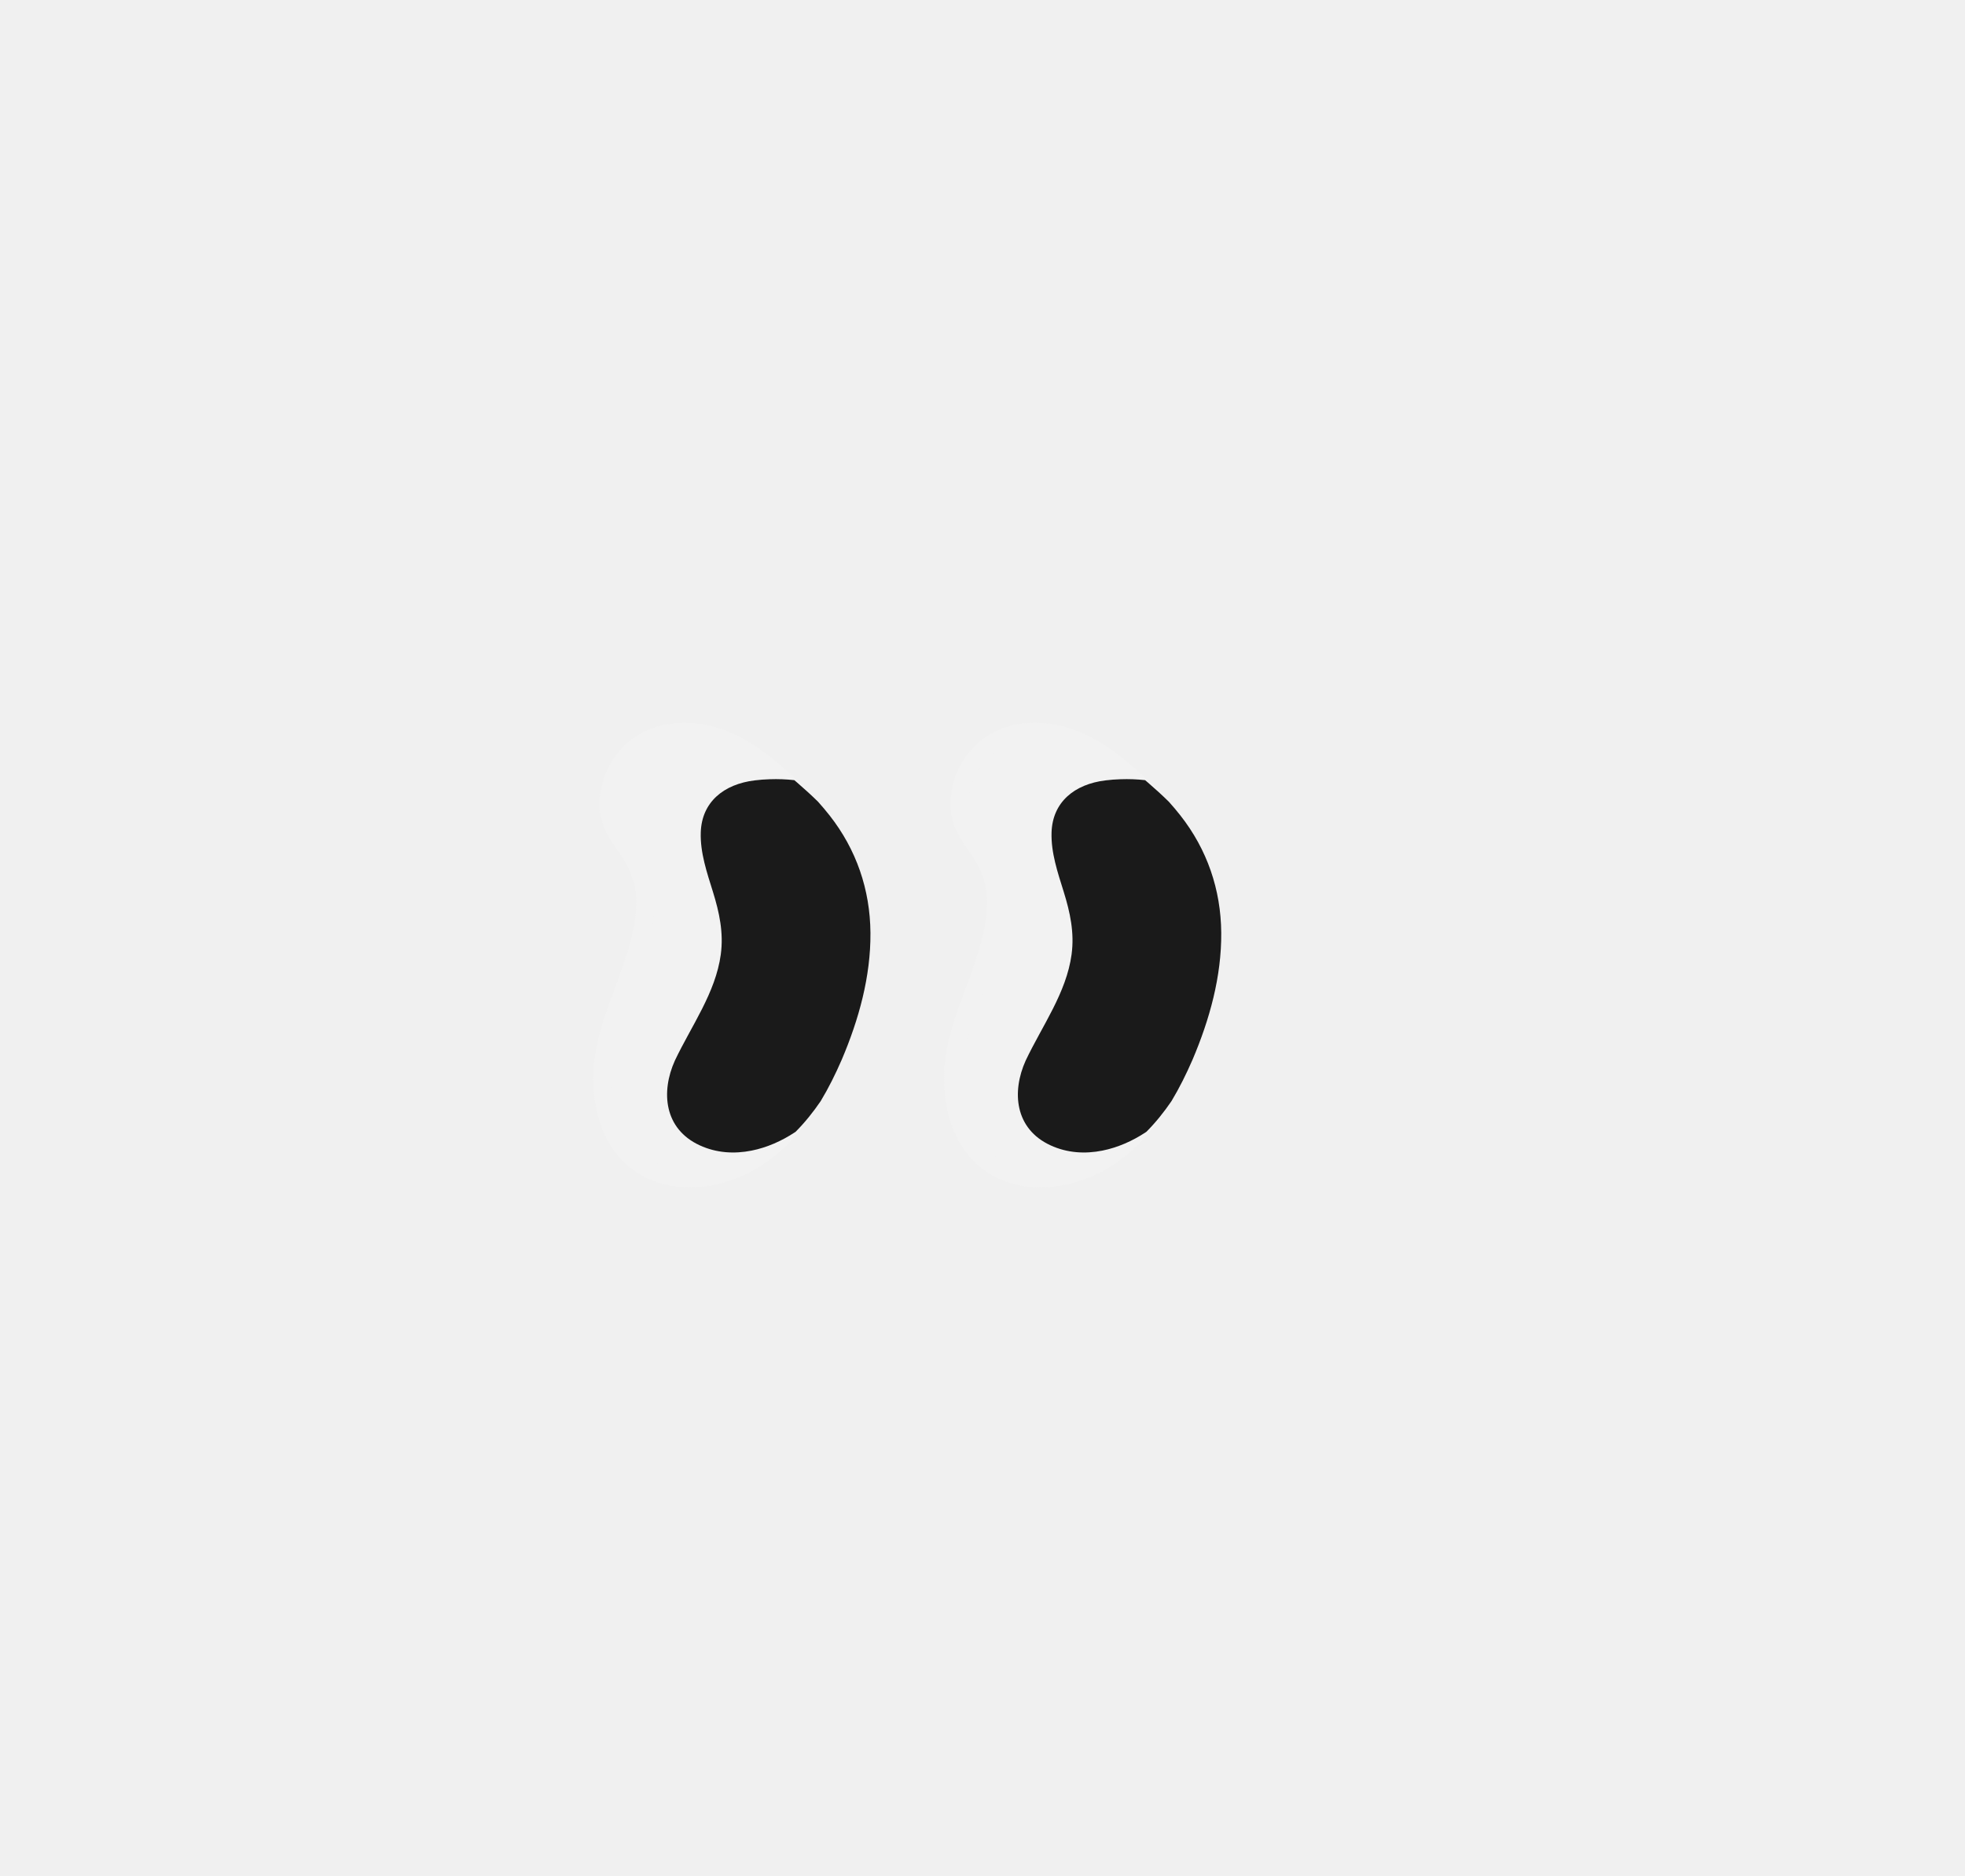
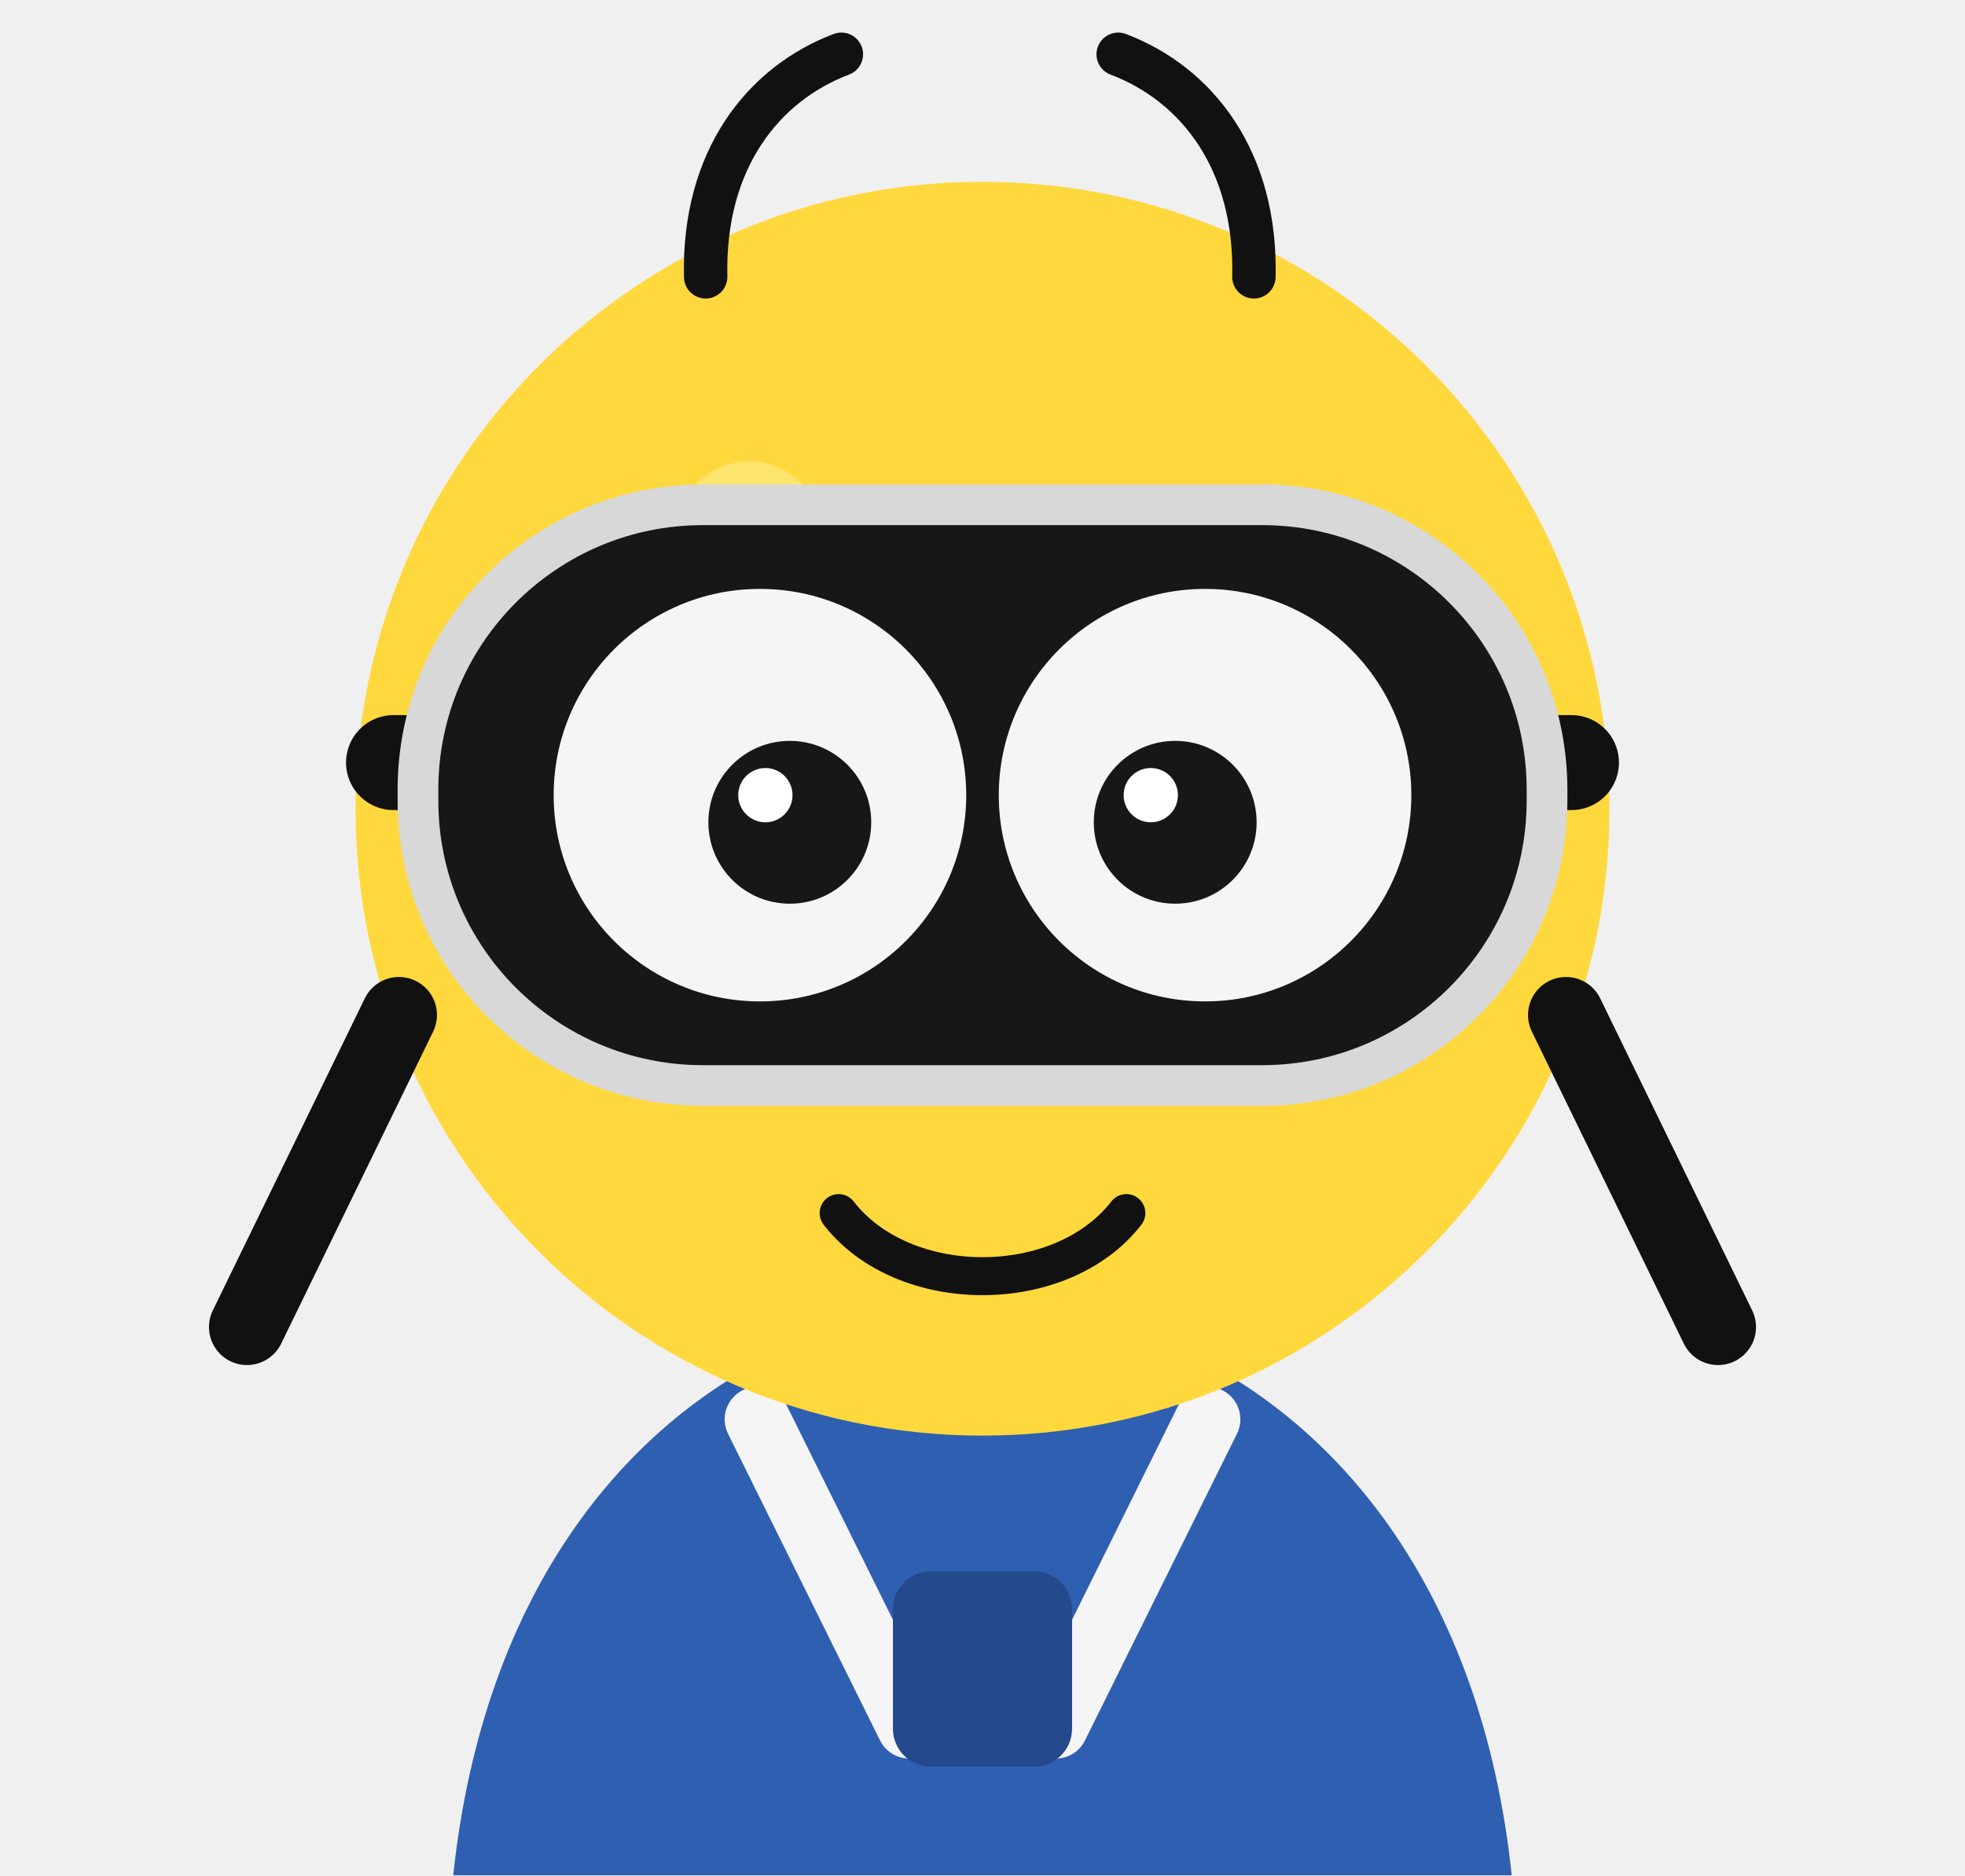
<svg xmlns="http://www.w3.org/2000/svg" width="724" height="691" viewBox="0 0 724 691" fill="none">
-   <path d="M320.715 343.724C320.838 359.862 316.431 375.655 310.169 390.408C310.138 390.482 310.107 390.555 310.07 390.629C307.833 395.777 305.299 400.893 302.372 405.757C296.079 416.243 287.955 425.559 277.045 431.507C262.264 439.554 242.097 440.564 229.523 427.806C219.821 417.961 217.343 402.876 219.161 389.644C221.017 376.135 227.365 363.661 231.267 350.694C233.246 344.106 234.793 337.265 234.398 330.338C233.998 323.381 230.971 317.932 226.94 312.433C222.909 306.929 220.468 301.067 221.042 294.11C221.578 287.632 224.148 281.58 228.352 276.63C238.627 264.543 255.953 264.131 269.612 270.165C277.057 273.453 283.597 278.464 289.644 283.858C293.749 287.515 297.737 291.333 301.41 295.427C302.884 297.065 304.301 298.746 305.663 300.476C315.513 313.012 320.592 327.789 320.715 343.724Z" fill="#F2F2F2" />
-   <path d="M305.663 300.476C304.301 298.746 302.884 297.065 301.41 295.427C297.737 291.333 293.749 287.515 289.644 283.858C283.597 278.464 277.057 273.453 269.612 270.165C255.953 264.131 238.627 264.543 228.352 276.63C224.148 281.58 221.578 287.632 221.042 294.11C220.468 301.067 222.909 306.929 226.94 312.433C230.971 317.932 233.998 323.381 234.398 330.338C234.793 337.265 233.246 344.106 231.267 350.694C227.365 363.661 221.017 376.135 219.161 389.644C217.343 402.876 219.821 417.961 229.523 427.806C242.097 440.564 262.264 439.554 277.045 431.507C287.955 425.559 296.079 416.243 302.372 405.757C305.299 400.893 307.833 395.777 310.07 390.629C310.107 390.555 310.138 390.482 310.169 390.408C316.431 375.655 320.838 359.862 320.715 343.724C320.592 327.789 315.513 313.012 305.663 300.476ZM304.524 387.107C298.767 400.413 291.229 413.86 279.185 422.468C278.809 422.733 278.432 422.997 278.05 423.256C277.687 423.502 277.317 423.743 276.941 423.977C265.698 431.107 250.831 434.142 238.867 426.926C227.846 420.282 224.518 406.305 225.233 394.268C225.96 382.034 231.477 370.458 235.428 359.025C239.323 347.739 242.855 335.277 239.921 323.338C238.522 317.673 235.458 313.117 232.087 308.456C228.315 303.235 226.558 297.749 228.037 291.302C231.212 277.479 244.84 270.743 258.221 273.348C267.843 275.226 276.219 280.681 283.665 287.134C283.721 287.183 283.782 287.232 283.837 287.282C287.314 290.311 290.587 293.549 293.681 296.733C305.238 308.622 312.973 322.624 314.027 339.383C315.057 355.743 310.878 372.139 304.524 387.107Z" fill="#F2F2F2" />
-   <path d="M320.716 343.724C320.839 359.862 316.432 375.655 310.17 390.408C310.139 390.481 310.108 390.555 310.071 390.629C307.833 395.777 305.3 400.893 302.372 405.757C299.642 409.766 296.597 413.571 293.145 417.043C293.022 417.13 292.893 417.21 292.769 417.29C288.011 420.43 282.574 422.85 276.941 423.976C270.58 425.251 263.972 424.882 257.803 422.031C244.686 415.978 243.435 402.371 248.662 390.796C254.745 377.97 263.658 365.853 265.575 351.691C266.647 343.699 265.051 336.243 262.672 328.602C260.465 321.491 257.956 314.225 258.197 306.726C258.548 295.587 266.604 288.944 278.094 287.558C279.912 287.331 281.779 287.189 283.666 287.134C286.643 287.029 289.669 287.14 292.664 287.478C293.028 287.78 293.379 288.082 293.737 288.39C296.363 290.662 298.945 292.995 301.411 295.427C302.884 297.065 304.302 298.746 305.664 300.476C315.513 313.012 320.592 327.789 320.716 343.724Z" fill="#1A1A1A" />
-   <path d="M449.963 343.724C450.086 359.862 445.679 375.655 439.417 390.408C439.386 390.482 439.355 390.555 439.318 390.629C437.081 395.777 434.548 400.893 431.62 405.757C425.327 416.243 417.203 425.559 406.293 431.507C391.512 439.554 371.345 440.564 358.771 427.806C349.069 417.961 346.591 402.876 348.409 389.644C350.265 376.135 356.613 363.661 360.515 350.694C362.493 344.106 364.041 337.265 363.646 330.338C363.245 323.381 360.219 317.932 356.188 312.433C352.157 306.929 349.716 301.067 350.289 294.11C350.826 287.632 353.396 281.58 357.599 276.63C367.874 264.543 385.201 264.131 398.859 270.165C406.305 273.453 412.845 278.464 418.891 283.858C422.996 287.515 426.985 291.333 430.658 295.427C432.131 297.065 433.549 298.746 434.911 300.476C444.761 313.012 449.84 327.789 449.963 343.724Z" fill="#F2F2F2" />
-   <path d="M434.911 300.476C433.549 298.746 432.131 297.065 430.658 295.427C426.985 291.333 422.996 287.515 418.891 283.858C412.845 278.464 406.305 273.453 398.859 270.165C385.201 264.131 367.874 264.543 357.599 276.63C353.396 281.58 350.826 287.632 350.289 294.11C349.716 301.067 352.157 306.929 356.188 312.433C360.219 317.932 363.245 323.381 363.646 330.338C364.041 337.265 362.493 344.106 360.515 350.694C356.613 363.661 350.265 376.135 348.409 389.644C346.591 402.876 349.069 417.961 358.771 427.806C371.345 440.564 391.512 439.554 406.293 431.507C417.203 425.559 425.327 416.243 431.62 405.757C434.548 400.893 437.081 395.777 439.318 390.629C439.355 390.555 439.386 390.482 439.417 390.408C445.679 375.655 450.086 359.862 449.963 343.724C449.84 327.789 444.761 313.012 434.911 300.476ZM433.771 387.107C428.014 400.413 420.476 413.86 408.432 422.468C408.056 422.733 407.68 422.997 407.298 423.256C406.935 423.502 406.565 423.743 406.189 423.977C394.946 431.107 380.079 434.142 368.115 426.926C357.094 420.282 353.766 406.305 354.481 394.268C355.208 382.034 360.724 370.458 364.675 359.025C368.571 347.739 372.103 335.277 369.169 323.338C367.77 317.673 364.706 313.117 361.335 308.456C357.562 303.235 355.806 297.749 357.285 291.302C360.46 277.479 374.087 270.743 387.469 273.348C397.09 275.226 405.467 280.681 412.913 287.134C412.968 287.183 413.03 287.232 413.085 287.282C416.562 290.311 419.835 293.549 422.929 296.733C434.486 308.622 442.221 322.624 443.275 339.383C444.305 355.743 440.125 372.139 433.771 387.107Z" fill="#F2F2F2" />
-   <path d="M449.964 343.724C450.087 359.862 445.68 375.655 439.418 390.408C439.387 390.481 439.356 390.555 439.319 390.629C437.081 395.777 434.548 400.893 431.621 405.757C428.89 409.766 425.845 413.571 422.393 417.043C422.27 417.13 422.141 417.21 422.017 417.29C417.259 420.43 411.823 422.85 406.189 423.976C399.828 425.251 393.221 424.882 387.051 422.031C373.934 415.978 372.683 402.371 377.91 390.796C383.993 377.97 392.906 365.853 394.823 351.691C395.896 343.699 394.299 336.243 391.92 328.602C389.713 321.491 387.205 314.225 387.445 306.726C387.797 295.587 395.852 288.944 407.342 287.558C409.16 287.331 411.028 287.189 412.914 287.134C415.891 287.029 418.917 287.14 421.913 287.478C422.276 287.78 422.628 288.082 422.985 288.39C425.611 290.662 428.193 292.995 430.659 295.427C432.132 297.065 433.55 298.746 434.912 300.476C444.762 313.012 449.841 327.789 449.964 343.724Z" fill="#1A1A1A" />
+   <path d="M167 691C178 587 231 520 299 493H425C493 520 546 587 557 691H167Z" fill="#2F5FB0" />
+   <path d="M279 523L335 636M445 523L389 636" stroke="#F5F5F5" stroke-width="24" stroke-linecap="round" />
+   <rect x="329" y="579" width="66" height="72" rx="14" fill="#24498C" />
+   <circle cx="362" cy="298" r="231" fill="#FFD83D" />
+   <circle cx="276" cy="197" r="27" fill="#FFF2A8" opacity="0.45" />
+   <path d="M260 102C259 59 281 31 310 20" stroke="#111111" stroke-width="16" stroke-linecap="round" />
+   <path d="M462 102C463 59 441 31 412 20" stroke="#111111" stroke-width="16" stroke-linecap="round" />
+   <path d="M145 281H579" stroke="#111111" stroke-width="35" stroke-linecap="round" />
+   <rect x="154" y="186" width="416" height="214" rx="105" fill="#171717" />
+   <rect x="154" y="186" width="416" height="214" rx="105" stroke="#D8D8D8" stroke-width="15" />
+   <circle cx="280" cy="293" r="76" fill="#F5F5F5" />
+   <circle cx="444" cy="293" r="76" fill="#F5F5F5" />
+   <circle cx="291" cy="303" r="30" fill="#171717" />
+   <circle cx="433" cy="303" r="30" fill="#171717" />
+   <circle cx="282" cy="293" r="10" fill="#FFFFFF" />
+   <circle cx="424" cy="293" r="10" fill="#FFFFFF" />
+   <path d="M309 447C333 478 391 478 415 447" stroke="#111111" stroke-width="14" stroke-linecap="round" />
+   <path d="M147 374L91 489" stroke="#111111" stroke-width="28" stroke-linecap="round" />
+   <path d="M577 374L633 489" stroke="#111111" stroke-width="28" stroke-linecap="round" />
</svg>
